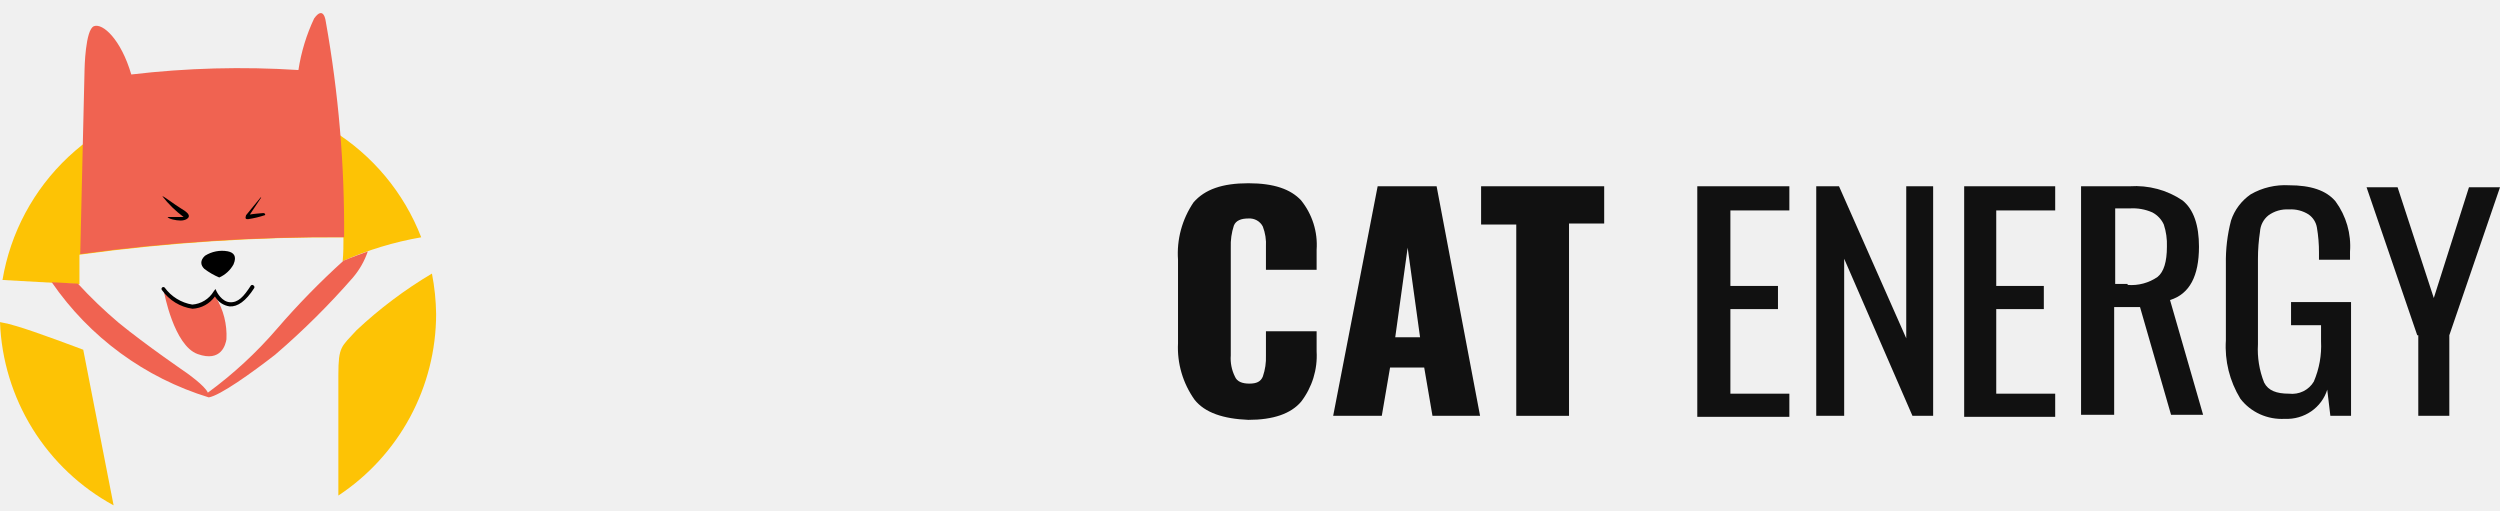
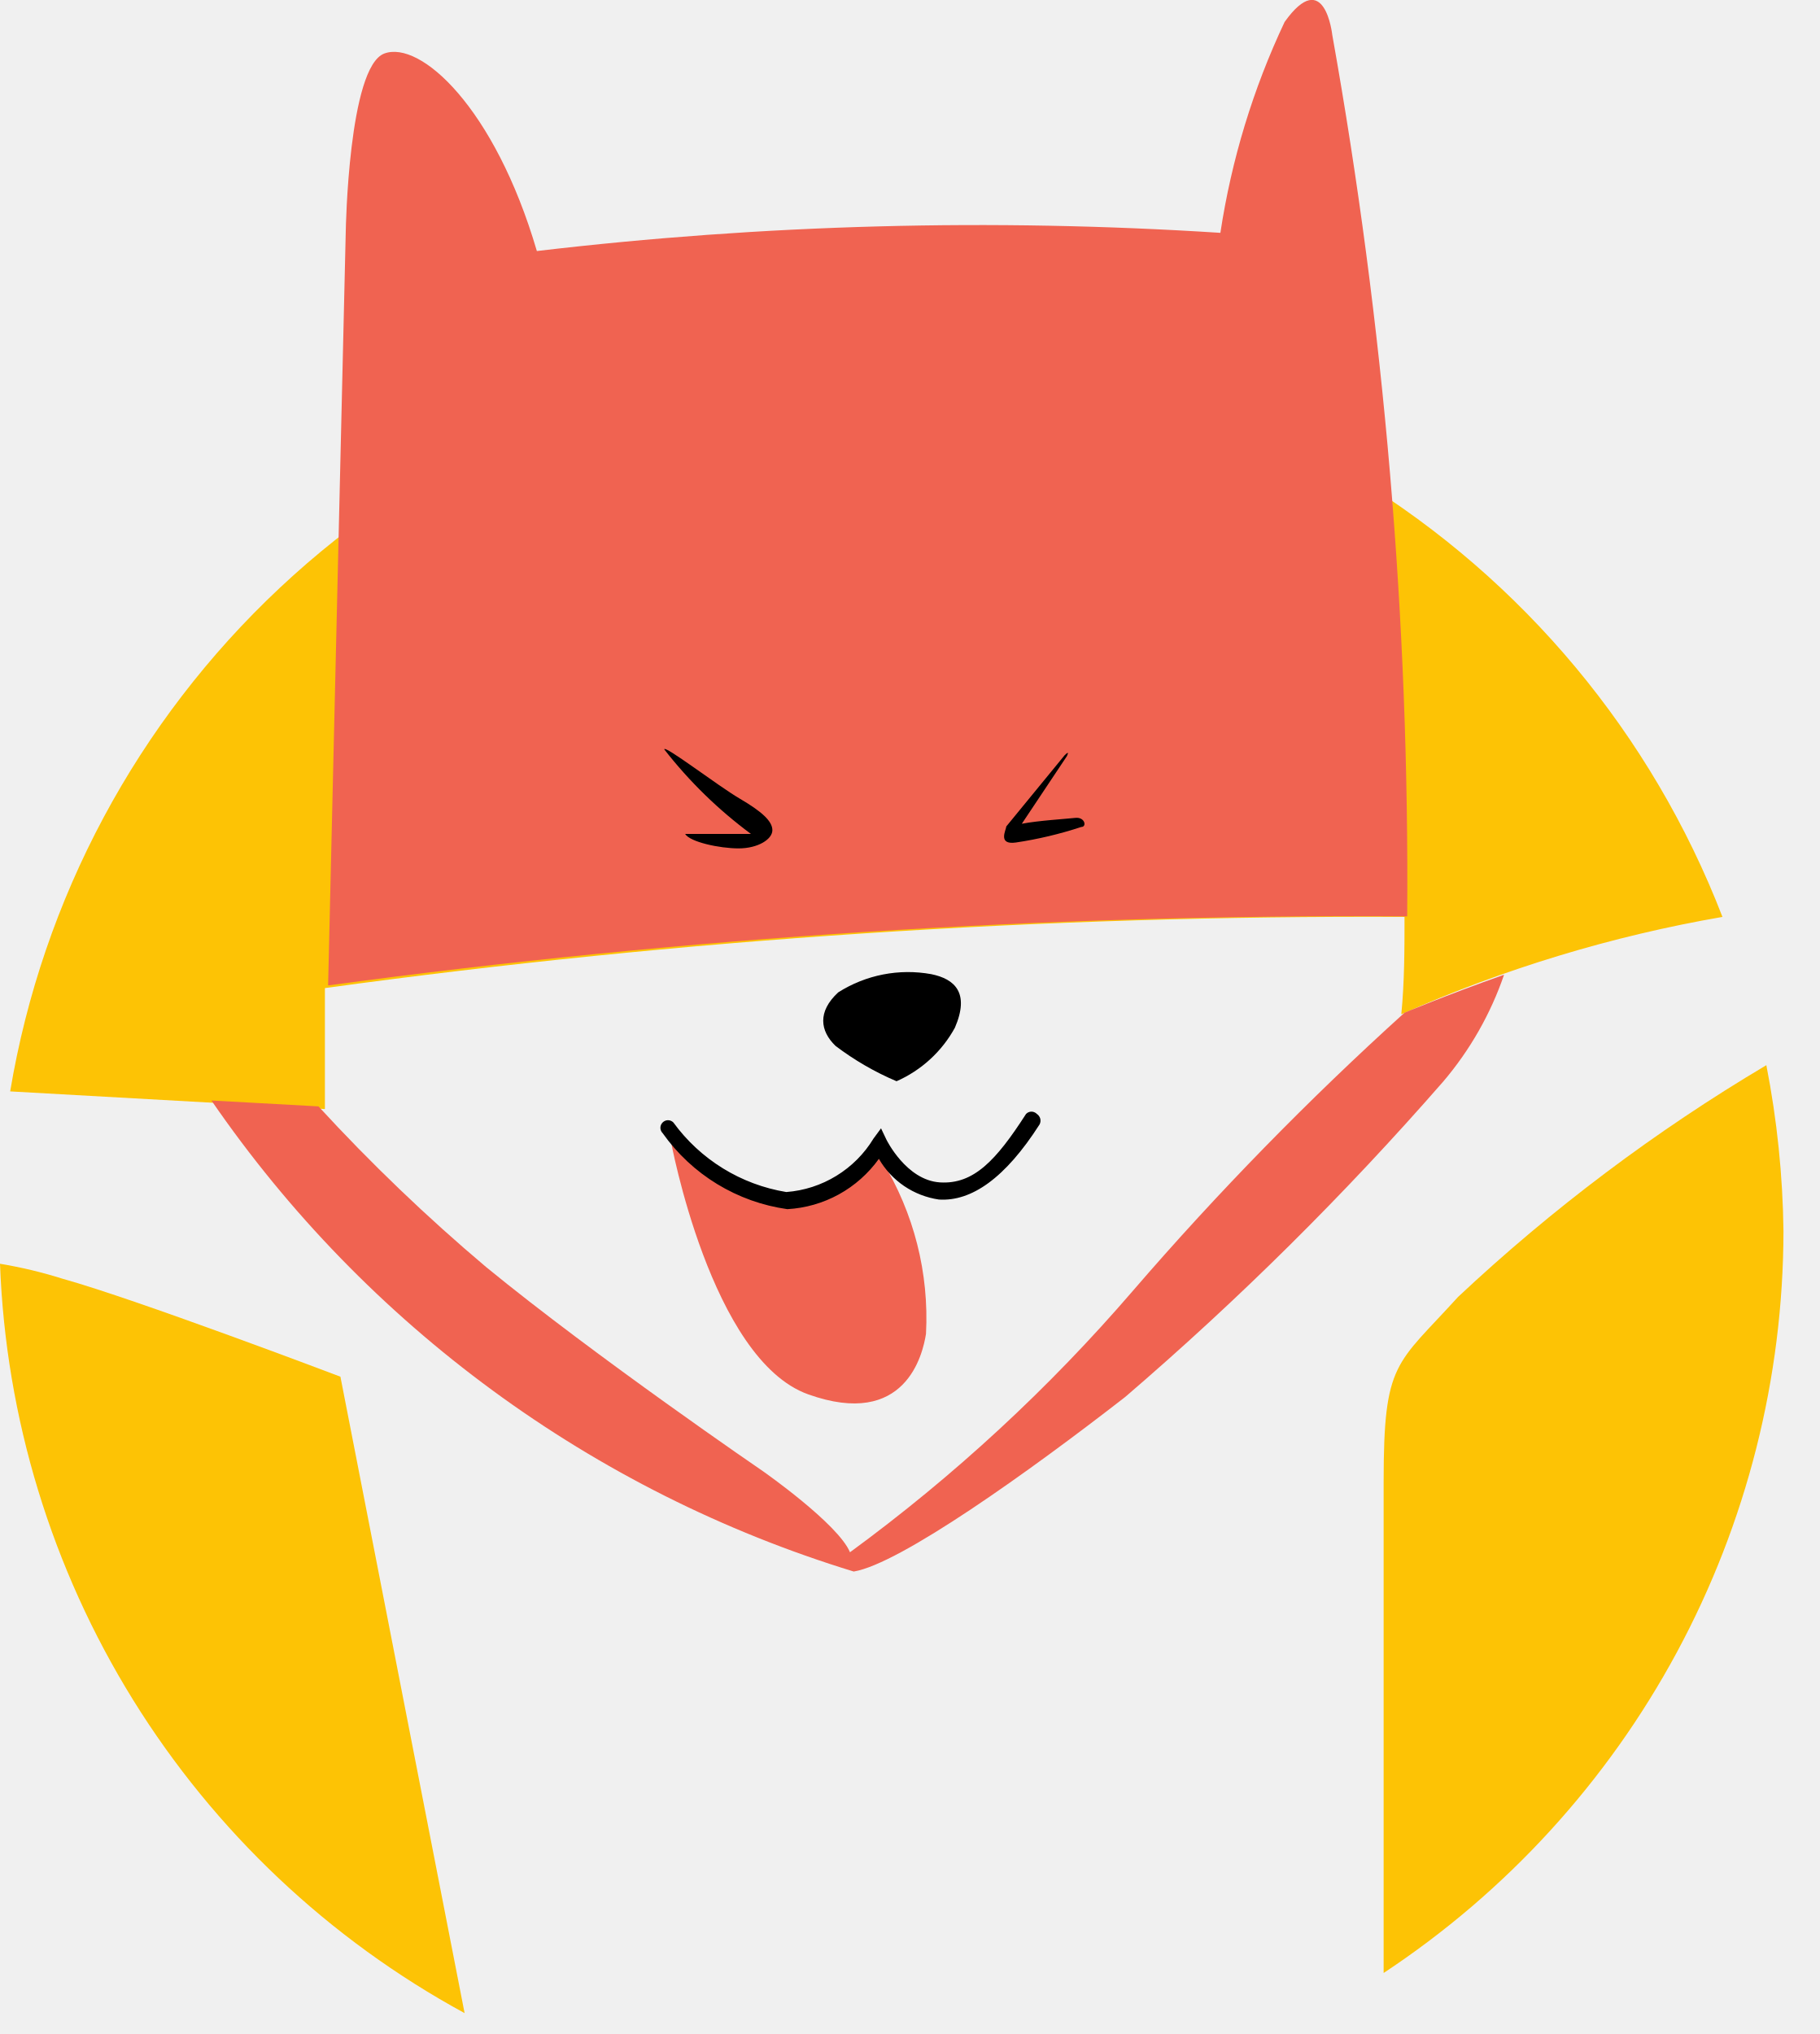
- <svg xmlns="http://www.w3.org/2000/svg" width="191" height="39" viewBox="0 0 191 39" fill="none">
-   <path d="M6.07 21.72V19.46C12.754 18.542 19.494 18.098 26.24 18.13C26.24 18.73 26.24 19.34 26.18 19.95C28.098 19.099 30.113 18.488 32.18 18.13C30.863 14.722 28.462 11.841 25.347 9.931C22.232 8.021 18.576 7.186 14.941 7.557C11.306 7.927 7.894 9.482 5.229 11.981C2.563 14.48 0.793 17.786 0.19 21.39L6.07 21.72Z" fill="#FDC305" />
-   <path d="M27.24 25.23C26.08 26.51 25.85 26.43 25.85 28.68C25.85 29.59 25.85 33.58 25.85 37.86C28.142 36.346 30.024 34.288 31.328 31.869C32.632 29.451 33.316 26.747 33.32 24C33.307 22.959 33.2 21.922 33 20.9C30.928 22.13 28.997 23.581 27.24 25.23Z" fill="#FDC305" />
-   <path d="M6.36 26.72C6.36 26.72 2.57 25.28 1.17 24.89C0.787 24.769 0.396 24.676 0 24.61C0.108 27.496 0.966 30.304 2.487 32.759C4.009 35.213 6.143 37.23 8.68 38.61L6.36 26.72Z" fill="#FDC305" />
-   <path d="M26.29 18.12C26.331 12.599 25.862 7.085 24.89 1.65C24.89 1.65 24.75 0.36 24 1.41C23.411 2.658 23.007 3.985 22.8 5.35C18.542 5.076 14.268 5.19 10.03 5.69C9.24 3 7.85 1.75 7.18 2C6.51 2.25 6.46 5.31 6.46 5.31L6.13 19.41C12.811 18.506 19.548 18.075 26.29 18.12Z" fill="#F06351" />
-   <path d="M12.41 15C12.41 14.91 13.41 15.68 13.82 15.92C14.23 16.16 14.43 16.34 14.43 16.51C14.43 16.68 14.16 16.85 13.8 16.85C13.44 16.85 12.89 16.73 12.8 16.58H13.74H14.03C13.421 16.129 12.876 15.598 12.41 15Z" fill="black" />
-   <path d="M19.89 15.11L18.8 16.44C18.8 16.5 18.63 16.79 18.98 16.74C19.394 16.678 19.802 16.581 20.2 16.45C20.31 16.45 20.27 16.26 20.09 16.28C19.91 16.3 19.4 16.33 19.09 16.39L19.93 15.13C19.93 15.13 20 15 19.89 15.11Z" fill="black" />
-   <path d="M16.75 21.2C17.213 20.996 17.597 20.644 17.84 20.2C18.12 19.55 17.84 19.29 17.4 19.2C16.798 19.09 16.177 19.212 15.66 19.54C15.27 19.9 15.32 20.26 15.61 20.54C15.961 20.806 16.344 21.028 16.75 21.2Z" fill="black" />
-   <path d="M16.35 22.45C16.238 22.678 16.082 22.883 15.89 23.05C15.605 23.279 15.255 23.412 14.89 23.43C14.364 23.472 13.841 23.319 13.42 23C13.222 22.881 13.044 22.732 12.89 22.56C12.79 22.449 12.667 22.36 12.53 22.3C12.53 22.3 13.28 26.4 15.1 27.05C16.92 27.7 17.24 26.3 17.3 25.92C17.36 24.785 17.074 23.659 16.48 22.69C16.46 22.38 16.45 22.58 16.35 22.45Z" fill="#F06351" />
-   <path d="M14.71 23.59C14.245 23.525 13.799 23.365 13.398 23.121C12.998 22.877 12.651 22.553 12.38 22.17C12.367 22.157 12.356 22.141 12.349 22.124C12.342 22.107 12.338 22.089 12.338 22.07C12.338 22.051 12.342 22.033 12.349 22.016C12.356 21.999 12.367 21.983 12.38 21.97C12.393 21.957 12.409 21.946 12.426 21.939C12.443 21.932 12.461 21.928 12.48 21.928C12.499 21.928 12.517 21.932 12.534 21.939C12.551 21.946 12.567 21.957 12.58 21.97C13.085 22.664 13.843 23.131 14.69 23.27C15.022 23.245 15.343 23.141 15.626 22.967C15.91 22.793 16.148 22.554 16.32 22.27L16.46 22.08L16.56 22.29C16.56 22.29 16.93 23.05 17.56 23.09C18.19 23.13 18.61 22.68 19.17 21.81C19.183 21.797 19.199 21.786 19.216 21.779C19.233 21.772 19.251 21.768 19.27 21.768C19.289 21.768 19.307 21.772 19.324 21.779C19.341 21.786 19.357 21.797 19.37 21.81C19.402 21.831 19.425 21.863 19.435 21.9C19.444 21.937 19.439 21.977 19.42 22.01C18.78 23.01 18.15 23.45 17.54 23.41C17.308 23.376 17.087 23.29 16.893 23.159C16.699 23.027 16.537 22.853 16.42 22.65C16.223 22.924 15.968 23.151 15.672 23.314C15.376 23.477 15.047 23.571 14.71 23.59Z" fill="black" />
-   <path d="M26.24 19.92C24.445 21.544 22.751 23.277 21.17 25.11C19.599 26.936 17.824 28.577 15.88 30C15.66 29.47 14.26 28.49 14.26 28.49C14.26 28.49 11.13 26.35 9.08 24.67C7.974 23.737 6.929 22.735 5.95 21.67L3.95 21.56C6.84 25.765 11.07 28.868 15.95 30.36C16.81 30.22 19.22 28.5 21.02 27.1C23.139 25.282 25.124 23.313 26.96 21.21C27.462 20.621 27.849 19.942 28.1 19.21C27 19.6 26.24 19.92 26.24 19.92Z" fill="#F06351" />
-   <path d="M91.264 30.538C90.37 29.276 89.925 27.763 90 26.231V19.846C89.892 18.298 90.308 16.758 91.186 15.461C92.055 14.461 93.398 14 95.374 14C97.35 14 98.614 14.461 99.404 15.308C100.263 16.379 100.685 17.721 100.59 19.077V20.615H96.718V18.846C96.749 18.323 96.668 17.799 96.48 17.308C96.38 17.109 96.221 16.945 96.024 16.835C95.827 16.726 95.6 16.676 95.374 16.692C94.821 16.692 94.426 16.846 94.268 17.231C94.089 17.777 94.009 18.35 94.031 18.923V27.154C93.989 27.71 94.098 28.267 94.347 28.769C94.505 29.154 94.9 29.308 95.453 29.308C96.006 29.308 96.322 29.154 96.48 28.769C96.66 28.249 96.74 27.702 96.718 27.154V25.308H100.59V26.846C100.67 28.224 100.251 29.585 99.404 30.692C98.614 31.615 97.271 32.077 95.374 32.077C93.477 32 92.055 31.538 91.264 30.538Z" fill="#111111" />
-   <path d="M105.253 14.231H109.757L113.077 31.769H109.441L108.809 28.077H106.201L105.569 31.769H101.854L105.253 14.231ZM108.493 25.769L107.545 18.923L106.596 25.769H108.493Z" fill="#111111" />
-   <path d="M115.843 17.154H113.156V14.231H122.56V17.077H119.873V31.769H115.843V17.154Z" fill="#111111" />
-   <path d="M129.752 14.231H136.707V16.077H132.202V21.846H135.837V23.615H132.202V30.077H136.707V31.846H129.673V14.231H129.752Z" fill="#111111" />
-   <path d="M138.761 14.231H140.5L145.637 25.846V14.231H147.692V31.769H146.111L140.895 19.769V31.769H138.761V14.231Z" fill="#111111" />
-   <path d="M150.063 14.231H157.017V16.077H152.513V21.846H156.148V23.615H152.513V30.077H157.017V31.846H150.063V14.231Z" fill="#111111" />
-   <path d="M159.072 14.231H162.707C164.137 14.135 165.559 14.514 166.738 15.308C167.607 16 168.002 17.231 168.002 18.846C168.002 21.077 167.291 22.462 165.79 22.923L168.318 31.692H165.869L163.498 23.462H161.522V31.692H158.993V14.231H159.072ZM162.549 21.769C163.364 21.835 164.176 21.616 164.841 21.154C165.315 20.769 165.552 20 165.552 18.846C165.574 18.273 165.494 17.7 165.315 17.154C165.137 16.762 164.832 16.437 164.446 16.231C163.902 15.989 163.304 15.884 162.707 15.923H161.601V21.692H162.549V21.769Z" fill="#111111" />
-   <path d="M171.164 30.462C170.342 29.117 169.956 27.562 170.057 26V20.154C170.038 19.039 170.17 17.927 170.452 16.846C170.717 16.039 171.244 15.337 171.954 14.846C172.836 14.338 173.854 14.097 174.878 14.154C176.538 14.154 177.723 14.539 178.434 15.385C179.252 16.502 179.644 17.862 179.541 19.231V19.846H177.17V19.308C177.173 18.663 177.12 18.02 177.012 17.385C176.945 16.983 176.718 16.623 176.379 16.385C175.935 16.101 175.408 15.966 174.878 16C174.311 15.965 173.75 16.128 173.297 16.462C173.111 16.614 172.959 16.802 172.851 17.013C172.742 17.225 172.679 17.456 172.665 17.692C172.561 18.38 172.508 19.074 172.507 19.769V26.308C172.449 27.304 172.61 28.301 172.981 29.231C173.297 29.846 173.93 30.077 174.878 30.077C175.252 30.122 175.632 30.059 175.97 29.895C176.307 29.73 176.587 29.473 176.775 29.154C177.192 28.181 177.381 27.13 177.328 26.077V24.846H175.036V23.077H179.62V31.769H178.039L177.802 29.769C177.595 30.439 177.163 31.023 176.576 31.427C175.989 31.831 175.28 32.033 174.562 32C173.909 32.037 173.256 31.916 172.663 31.648C172.07 31.379 171.555 30.972 171.164 30.462Z" fill="#111111" />
-   <path d="M184.678 25.615L180.805 14.308H183.176L185.942 22.769L188.629 14.308H191L187.128 25.615V31.769H184.757V25.615H184.678Z" fill="#111111" />
+ <svg xmlns="http://www.w3.org/2000/svg" width="34" height="38" viewBox="0 0 34 38" fill="none">
+   <g clip-path="url(#clip0)">
+     <path d="M6.07 20.72V18.46C12.754 17.542 19.494 17.098 26.24 17.13C26.24 17.73 26.24 18.34 26.18 18.95C28.098 18.099 30.113 17.488 32.18 17.13C30.863 13.722 28.462 10.841 25.347 8.931C22.232 7.021 18.576 6.186 14.941 6.557C11.306 6.927 7.894 8.482 5.229 10.981C2.563 13.48 0.793 16.786 0.19 20.39L6.07 20.72Z" fill="#FDC305" />
+     <path d="M27.24 24.23C26.08 25.51 25.85 25.43 25.85 27.68C25.85 28.59 25.85 32.58 25.85 36.86C28.142 35.346 30.024 33.288 31.328 30.869C32.632 28.451 33.316 25.747 33.32 23C33.307 21.959 33.2 20.922 33 19.9C30.928 21.13 28.997 22.581 27.24 24.23Z" fill="#FDC305" />
+     <path d="M6.36 25.72C6.36 25.72 2.57 24.28 1.17 23.89C0.787 23.769 0.396 23.676 0 23.61C0.108 26.496 0.966 29.304 2.487 31.759C4.009 34.213 6.143 36.23 8.68 37.61L6.36 25.72Z" fill="#FDC305" />
+     <path d="M26.29 17.12C26.331 11.599 25.862 6.085 24.89 0.65C24.89 0.65 24.75 -0.64 24 0.41C23.411 1.658 23.007 2.985 22.8 4.35C18.542 4.076 14.268 4.19 10.03 4.69C9.24 2 7.85 0.75 7.18 1C6.51 1.25 6.46 4.31 6.46 4.31L6.13 18.41C12.811 17.506 19.548 17.075 26.29 17.12Z" fill="#F06351" />
+     <path d="M12.41 14C12.41 13.91 13.41 14.68 13.82 14.92C14.23 15.16 14.43 15.34 14.43 15.51C14.43 15.68 14.16 15.85 13.8 15.85C13.44 15.85 12.89 15.73 12.8 15.58H13.74H14.03C13.421 15.129 12.876 14.598 12.41 14Z" fill="black" />
+     <path d="M19.89 14.11L18.8 15.44C18.8 15.5 18.63 15.79 18.98 15.74C19.394 15.678 19.802 15.581 20.2 15.45C20.31 15.45 20.27 15.26 20.09 15.28C19.91 15.3 19.4 15.33 19.09 15.39L19.93 14.13C19.93 14.13 20 14 19.89 14.11Z" fill="black" />
+     <path d="M16.75 20.2C17.213 19.996 17.597 19.644 17.84 19.2C18.12 18.55 17.84 18.29 17.4 18.2C16.798 18.09 16.177 18.212 15.66 18.54C15.27 18.9 15.32 19.26 15.61 19.54C15.961 19.806 16.344 20.028 16.75 20.2Z" fill="black" />
+     <path d="M16.35 21.45C16.238 21.678 16.082 21.883 15.89 22.05C15.605 22.279 15.255 22.412 14.89 22.43C14.364 22.472 13.841 22.319 13.42 22C13.222 21.881 13.044 21.732 12.89 21.56C12.79 21.449 12.667 21.36 12.53 21.3C12.53 21.3 13.28 25.4 15.1 26.05C16.92 26.7 17.24 25.3 17.3 24.92C17.36 23.785 17.074 22.659 16.48 21.69C16.46 21.38 16.45 21.58 16.35 21.45Z" fill="#F06351" />
+     <path d="M14.71 22.59C14.245 22.525 13.799 22.365 13.398 22.121C12.998 21.877 12.651 21.553 12.38 21.17C12.367 21.157 12.356 21.141 12.349 21.124C12.342 21.107 12.338 21.089 12.338 21.07C12.338 21.051 12.342 21.033 12.349 21.016C12.356 20.999 12.367 20.983 12.38 20.97C12.393 20.957 12.409 20.946 12.426 20.939C12.443 20.932 12.461 20.928 12.48 20.928C12.499 20.928 12.517 20.932 12.534 20.939C12.551 20.946 12.567 20.957 12.58 20.97C13.085 21.664 13.843 22.131 14.69 22.27C15.022 22.245 15.343 22.141 15.626 21.967C15.91 21.793 16.148 21.554 16.32 21.27L16.46 21.08L16.56 21.29C16.56 21.29 16.93 22.05 17.56 22.09C18.19 22.13 18.61 21.68 19.17 20.81C19.183 20.797 19.199 20.786 19.216 20.779C19.233 20.772 19.251 20.768 19.27 20.768C19.289 20.768 19.307 20.772 19.324 20.779C19.341 20.786 19.357 20.797 19.37 20.81C19.402 20.831 19.425 20.863 19.435 20.9C19.444 20.937 19.439 20.977 19.42 21.01C18.78 22.01 18.15 22.45 17.54 22.41C17.308 22.376 17.087 22.29 16.893 22.159C16.699 22.027 16.537 21.853 16.42 21.65C16.223 21.924 15.968 22.151 15.672 22.314C15.376 22.477 15.047 22.571 14.71 22.59Z" fill="black" />
+     <path d="M26.24 18.92C24.445 20.544 22.751 22.277 21.17 24.11C19.599 25.936 17.824 27.577 15.88 29C15.66 28.47 14.26 27.49 14.26 27.49C14.26 27.49 11.13 25.35 9.08 23.67C7.974 22.737 6.929 21.735 5.95 20.67L3.95 20.56C6.84 24.765 11.07 27.868 15.95 29.36C16.81 29.22 19.22 27.5 21.02 26.1C23.139 24.282 25.124 22.313 26.96 20.21C27.462 19.621 27.849 18.942 28.1 18.21C27 18.6 26.24 18.92 26.24 18.92Z" fill="#F06351" />
+   </g>
+   <defs>
+     <clipPath id="clip0">
+       <rect width="33.32" height="37.61" fill="white" />
+     </clipPath>
+   </defs>
</svg>
